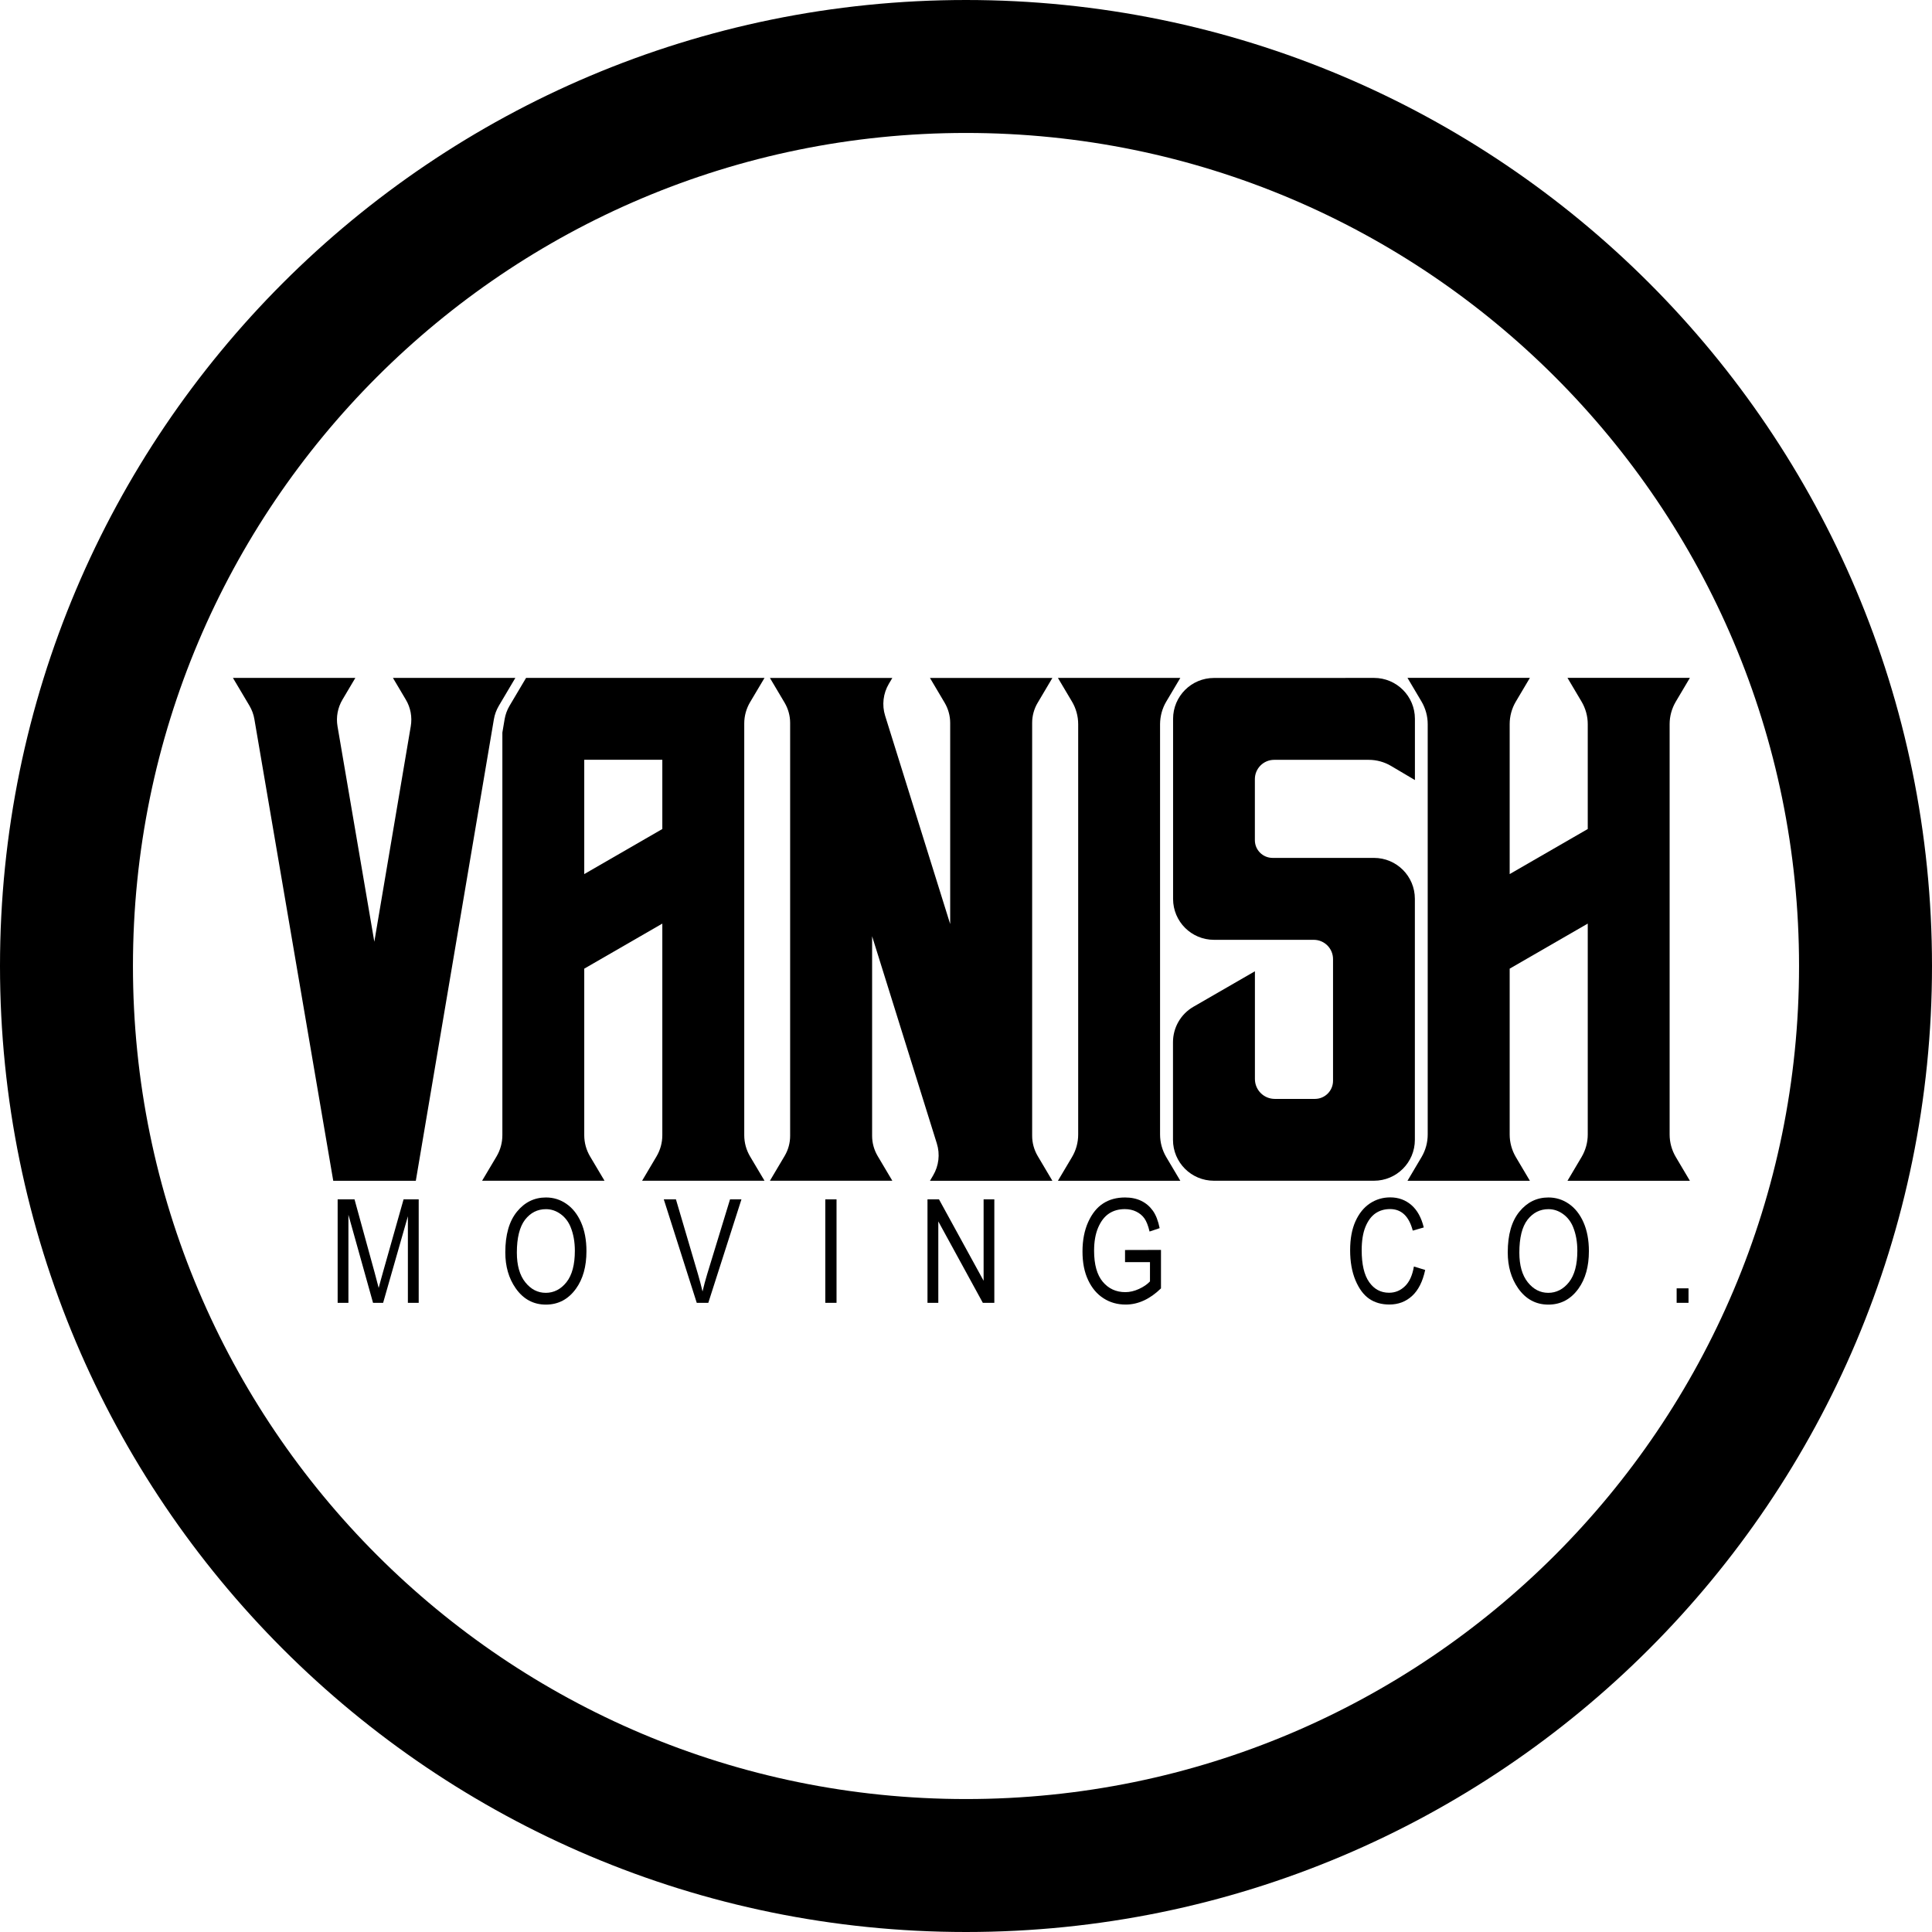
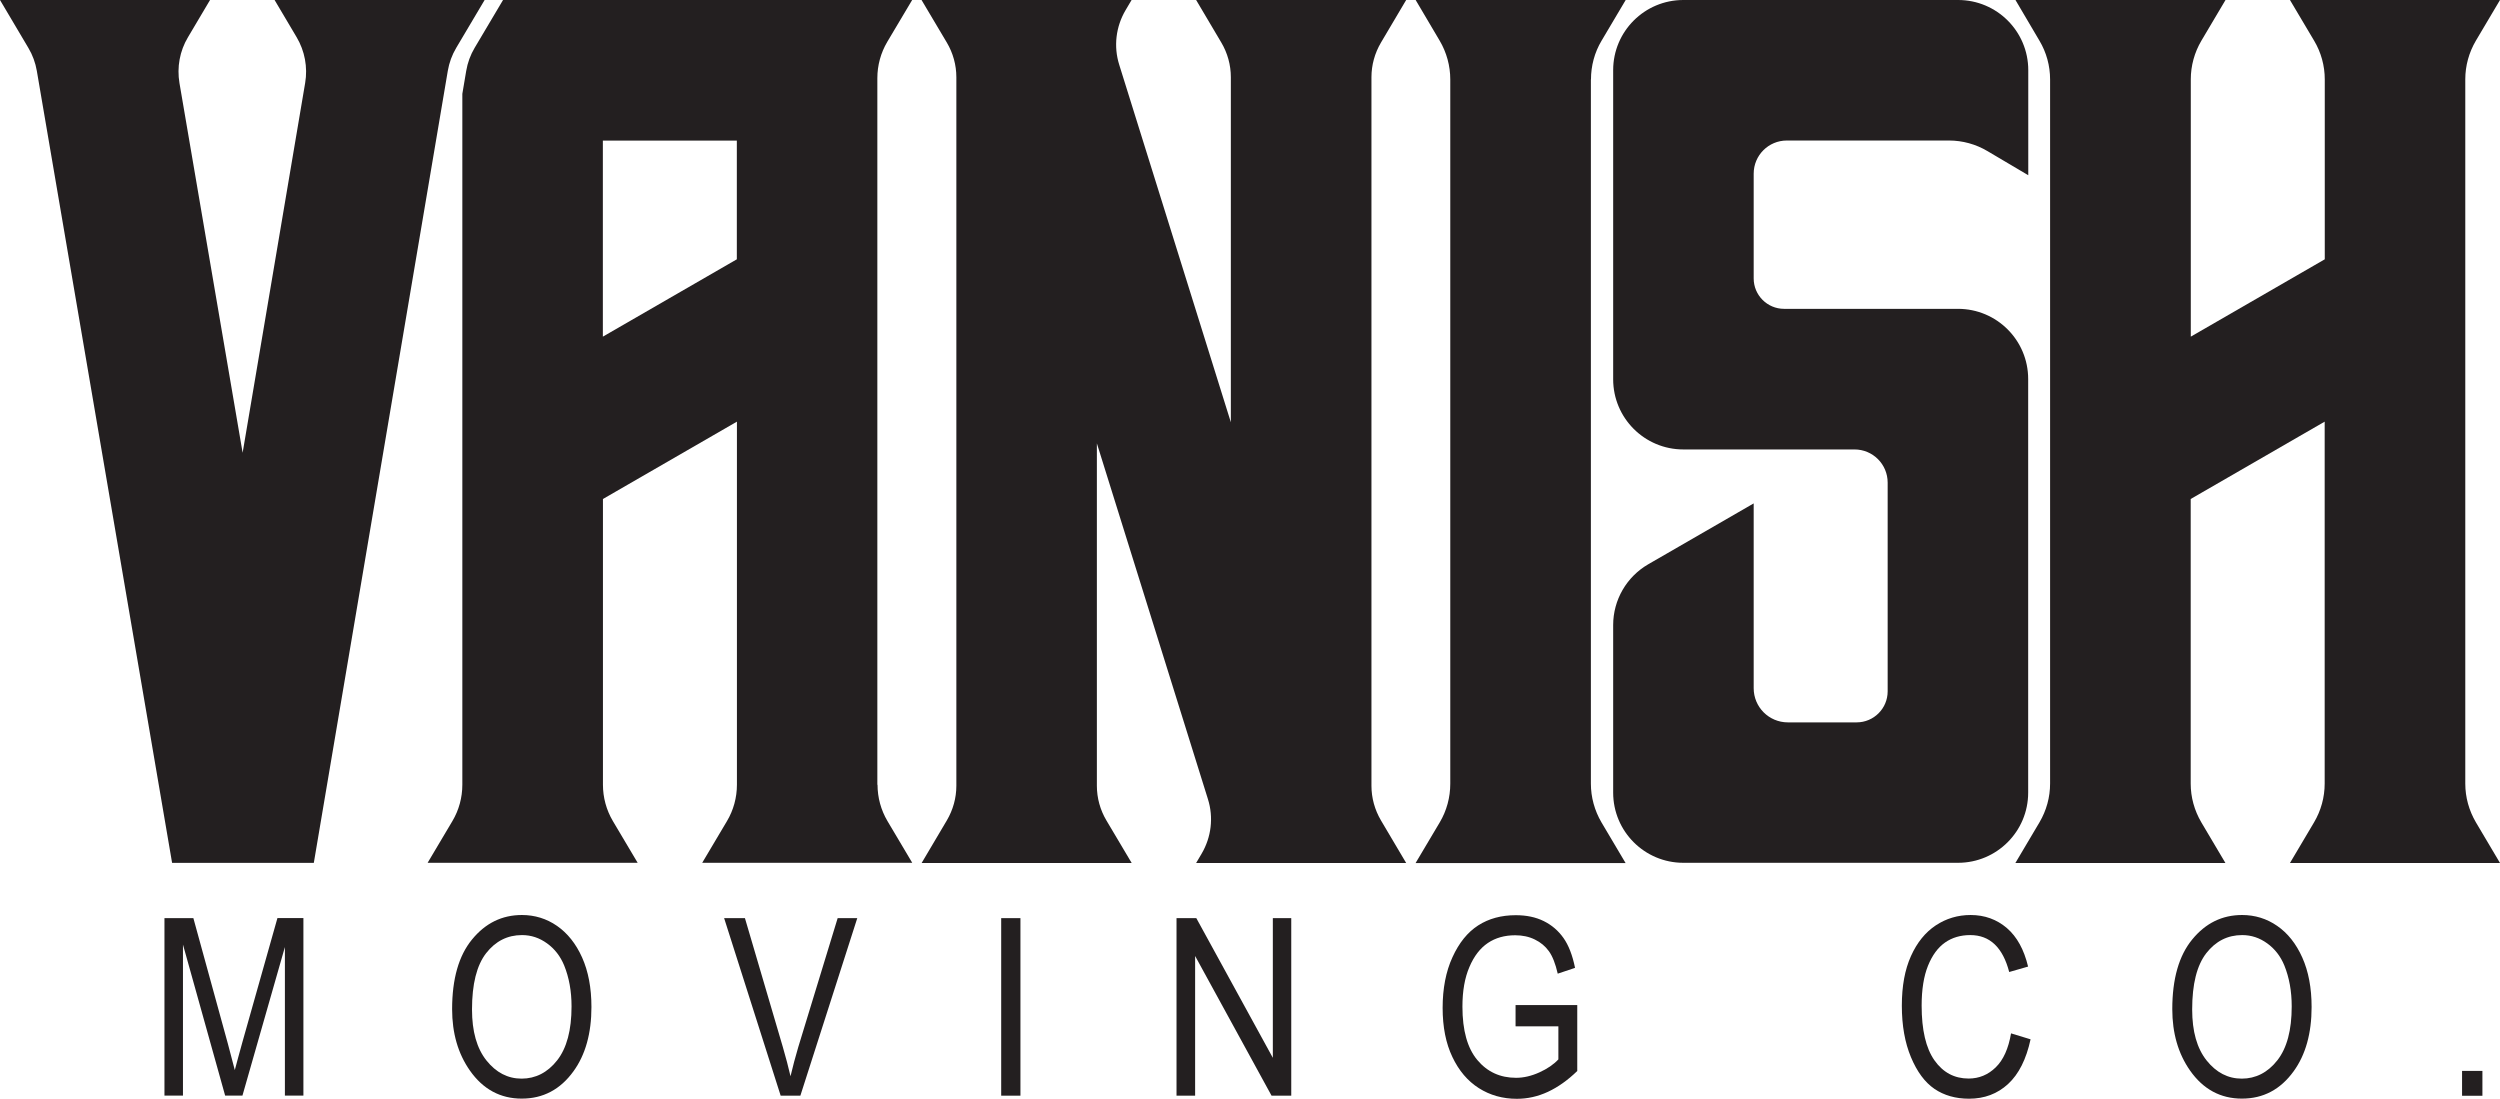
- <svg xmlns="http://www.w3.org/2000/svg" id="Layer_1" viewBox="0 0 421.42 421.42">
-   <path d="M162.34,247.62v-89.82c0-1.63.44-3.22,1.27-4.63l3.15-5.3h-52.01l-3.6,6.07c-.54.91-.9,1.9-1.08,2.94l-.49,2.91v87.83c0,1.63-.44,3.23-1.27,4.63l-3.15,5.3h26.7l-3.15-5.3c-.83-1.4-1.27-3-1.27-4.63v-36.33l17.03-9.83v46.16c0,1.63-.44,3.23-1.27,4.63l-3.14,5.3h26.7l-3.15-5.3c-.83-1.4-1.27-3-1.27-4.63ZM144.47,180.83l-17.03,9.83v-24.93h17.03v15.1Z" />
-   <path d="M225.14,157.67v90.08c0,1.54.42,3.06,1.2,4.39l3.21,5.42h-26.7l.69-1.17c1.24-2.1,1.54-4.63.81-6.96l-14.12-45.21v43.53c0,1.55.42,3.06,1.2,4.39l3.21,5.41h-26.7l3.21-5.41c.79-1.33,1.2-2.85,1.2-4.39v-90.07c0-1.55-.42-3.06-1.2-4.39l-3.21-5.41h26.7l-.76,1.28c-1.24,2.1-1.54,4.63-.81,6.96l14.19,45.44v-43.87c0-1.55-.42-3.06-1.2-4.39l-3.21-5.42h26.7l-3.21,5.42c-.78,1.31-1.2,2.83-1.2,4.37h0Z" />
-   <path d="M253.04,157.96v89.5c0,1.73.47,3.43,1.35,4.93l3.07,5.17h-26.7l3.07-5.17c.89-1.49,1.35-3.19,1.35-4.92v-89.51c0-1.73-.47-3.44-1.35-4.92l-3.07-5.17h26.7l-3.07,5.17c-.88,1.49-1.34,3.19-1.35,4.92h0Z" />
-   <path d="M293.47,147.87h6.24c4.93,0,8.92,3.99,8.92,8.92v13.36l-5.19-3.07c-1.48-.88-3.17-1.34-4.89-1.34h-20.62c-2.32,0-4.21,1.88-4.21,4.21v13.32c0,2.13,1.73,3.86,3.87,3.86h22.11c4.93,0,8.92,3.99,8.92,8.92v52.58c0,4.93-3.99,8.92-8.92,8.92h-34.92c-4.93,0-8.92-3.99-8.92-8.92v-21.3c0-3.19,1.7-6.14,4.46-7.73l13.41-7.74v23.5c0,2.4,1.94,4.34,4.34,4.34h8.75c2.18,0,3.95-1.77,3.95-3.95v-26.54c0-2.33-1.88-4.21-4.21-4.21h-21.76c-4.93,0-8.92-3.99-8.92-8.92v-39.28c0-4.93,3.99-8.92,8.92-8.92h28.67Z" />
-   <path d="M364.19,247.47c0,1.73.47,3.42,1.35,4.91l3.07,5.18h-26.7l3.07-5.18c.88-1.49,1.35-3.18,1.35-4.91v-46.01l-17.03,9.83v36.18c0,1.73.47,3.42,1.34,4.91l3.07,5.18h-26.7l3.07-5.18c.88-1.49,1.34-3.18,1.34-4.91v-89.52c0-1.73-.47-3.42-1.34-4.91l-3.07-5.18h26.7l-3.07,5.18c-.88,1.49-1.34,3.18-1.34,4.91v32.71l17.03-9.83v-22.88c0-1.73-.47-3.42-1.35-4.91l-3.07-5.18h26.7l-3.07,5.18c-.88,1.49-1.35,3.18-1.35,4.91v89.52Z" />
-   <path d="M112.41,147.87l-3.6,6.08c-.54.91-.9,1.9-1.08,2.94l-17.03,100.67h-18.01l-17.2-100.68c-.17-1.03-.54-2.03-1.07-2.93l-3.61-6.08h26.7l-2.81,4.74c-1.04,1.75-1.42,3.81-1.08,5.81l8.03,47,7.95-47.01c.34-2-.04-4.06-1.08-5.8l-2.81-4.74h26.7Z" />
-   <path d="M73.65,284.18v-22.57h3.68l4.39,15.98.88,3.34c.22-.83.54-2.04.99-3.62l4.44-15.7h3.3v22.57h-2.36v-18.88l-5.4,18.88h-2.2l-5.37-19.2v19.2h-2.35Z" />
-   <path d="M110.22,273.18c0-3.85.85-6.81,2.54-8.88,1.69-2.07,3.8-3.1,6.33-3.1,1.63,0,3.12.46,4.46,1.39,1.34.92,2.41,2.27,3.19,4.03s1.18,3.86,1.18,6.29c0,3.35-.76,6.07-2.28,8.18-1.67,2.32-3.86,3.48-6.57,3.48s-4.93-1.19-6.59-3.57c-1.51-2.17-2.26-4.77-2.26-7.82ZM112.74,273.22c0,2.78.61,4.94,1.84,6.48s2.72,2.3,4.47,2.3,3.3-.78,4.52-2.33,1.82-3.83,1.82-6.84c0-1.94-.31-3.68-.94-5.21-.48-1.17-1.21-2.11-2.18-2.81-.97-.7-2.03-1.06-3.18-1.06-1.85,0-3.37.77-4.57,2.31-1.18,1.55-1.78,3.94-1.78,7.16Z" />
-   <path d="M151.98,284.18l-7.19-22.57h2.65l4.83,16.4c.37,1.27.69,2.5.97,3.7.29-1.24.62-2.47.99-3.7l5.01-16.4h2.49l-7.23,22.57h-2.52Z" />
-   <path d="M180.02,284.18v-22.57h2.45v22.57h-2.45Z" />
-   <path d="M202.31,284.18v-22.57h2.51l9.73,17.76v-17.76h2.34v22.57h-2.51l-9.71-17.76v17.76h-2.36Z" />
-   <path d="M245.4,275.32v-2.66l7.84-.02v8.39c-1.2,1.17-2.44,2.05-3.73,2.64-1.28.59-2.6.89-3.96.89-1.81,0-3.42-.45-4.83-1.36-1.42-.9-2.54-2.22-3.36-3.96-.83-1.74-1.24-3.82-1.24-6.26s.42-4.61,1.25-6.44c.83-1.83,1.92-3.18,3.26-4.04,1.34-.87,2.94-1.3,4.77-1.3,1.35,0,2.54.25,3.56.75s1.85,1.22,2.51,2.14,1.15,2.19,1.48,3.8l-2.2.74c-.3-1.27-.67-2.22-1.12-2.86-.45-.63-1.05-1.13-1.79-1.49s-1.57-.54-2.49-.54c-1.34,0-2.5.33-3.47.98-.97.65-1.75,1.67-2.34,3.04-.59,1.38-.89,3.06-.89,5.04,0,3.02.63,5.28,1.89,6.79,1.26,1.5,2.9,2.26,4.93,2.26.96,0,1.95-.23,2.96-.69,1.01-.46,1.81-1.01,2.41-1.65v-4.2h-5.44Z" />
-   <path d="M308.41,276.26l2.46.75c-.54,2.53-1.5,4.43-2.86,5.67-1.36,1.25-3.01,1.87-4.96,1.87-1.71,0-3.18-.42-4.4-1.26s-2.21-2.18-2.99-4.03c-.77-1.85-1.16-4.03-1.16-6.55s.39-4.59,1.16-6.31c.78-1.72,1.83-3.02,3.15-3.9,1.33-.88,2.8-1.32,4.44-1.32,1.79,0,3.32.56,4.61,1.67,1.28,1.11,2.18,2.74,2.7,4.89l-2.4.69c-.82-3.13-2.47-4.7-4.95-4.7-1.23,0-2.3.32-3.21.95-.9.63-1.63,1.62-2.17,2.95-.54,1.34-.81,3.03-.81,5.07,0,3.09.54,5.41,1.63,6.96s2.53,2.32,4.34,2.32c1.33,0,2.49-.47,3.46-1.42.98-.93,1.63-2.37,1.96-4.3Z" />
-   <path d="M328.88,273.18c0-3.85.85-6.81,2.54-8.88s3.8-3.1,6.33-3.1c1.63,0,3.12.46,4.46,1.39,1.34.92,2.41,2.27,3.19,4.03s1.18,3.86,1.18,6.29c0,3.35-.76,6.07-2.28,8.18-1.67,2.32-3.86,3.48-6.57,3.48s-4.93-1.19-6.59-3.57c-1.51-2.17-2.26-4.77-2.26-7.82ZM331.41,273.22c0,2.78.61,4.94,1.84,6.48s2.72,2.3,4.47,2.3,3.3-.78,4.52-2.33,1.82-3.83,1.82-6.84c0-1.94-.31-3.68-.94-5.21-.48-1.17-1.21-2.11-2.18-2.81s-2.03-1.06-3.18-1.06c-1.85,0-3.37.77-4.57,2.31-1.19,1.55-1.78,3.94-1.78,7.16Z" />
-   <path d="M365.72,284.18v-3.16h2.59v3.16h-2.59Z" />
-   <circle cx="210.71" cy="210.71" r="196.21" fill="none" stroke="#000" stroke-miterlimit="10" stroke-width="29" />
+ <svg xmlns="http://www.w3.org/2000/svg" id="Layer_1" viewBox="0 0 271.5 119.32">
+   <defs>
+     <style>
+       .cls-1 {
+         fill: #231f20;
+       }
+     </style>
+   </defs>
+   <path class="cls-1" d="M95.28,85.23V8.49c0-1.39.37-2.75,1.08-3.95L99.06,0h-44.43l-3.08,5.19c-.46.77-.77,1.62-.92,2.51l-.42,2.49v75.03c0,1.39-.37,2.76-1.08,3.95l-2.69,4.53h22.81l-2.69-4.53c-.71-1.2-1.08-2.56-1.08-3.95v-31.03l14.55-8.4v39.43c0,1.39-.37,2.76-1.08,3.95l-2.69,4.53h22.81l-2.69-4.53c-.71-1.2-1.08-2.56-1.08-3.95M80.02,28.16l-14.55,8.4V15.27h14.55v12.9Z" />
+   <path class="cls-1" d="M148.94,8.38v76.96c0,1.32.36,2.61,1.03,3.75l2.74,4.63h-22.81l.59-1c1.06-1.79,1.32-3.95.69-5.94l-12.06-38.63v37.19c0,1.32.36,2.62,1.03,3.75l2.75,4.63h-22.81l2.74-4.63c.67-1.14,1.03-2.43,1.03-3.75V8.38c0-1.32-.36-2.62-1.03-3.75L100.08,0h22.81l-.65,1.1c-1.06,1.79-1.32,3.95-.69,5.94l12.12,38.82V8.38c0-1.32-.36-2.62-1.03-3.75L129.9,0h22.81l-2.74,4.63c-.67,1.14-1.03,2.43-1.03,3.75h0Z" />
+   <path class="cls-1" d="M172.77,8.63v76.47c0,1.48.4,2.93,1.15,4.21l2.62,4.42h-22.81l2.62-4.41c.76-1.27,1.15-2.73,1.15-4.21V8.63c0-1.48-.4-2.94-1.15-4.21L153.74,0h22.81l-2.62,4.42c-.76,1.27-1.15,2.73-1.15,4.21h0Z" />
+   <path class="cls-1" d="M207.32,0h5.33c4.21,0,7.62,3.41,7.62,7.62v11.41l-4.43-2.62c-1.26-.75-2.71-1.15-4.18-1.15h-17.61c-1.99,0-3.6,1.61-3.6,3.6v11.38c0,1.82,1.48,3.3,3.3,3.3h18.89c4.21,0,7.62,3.41,7.62,7.62v44.92c0,4.21-3.41,7.62-7.62,7.62h-29.83c-4.21,0-7.62-3.41-7.62-7.62v-18.2c0-2.73,1.46-5.24,3.81-6.6l11.45-6.61v20.07c0,2.05,1.66,3.71,3.71,3.71h7.47c1.86,0,3.37-1.51,3.37-3.37v-22.67c0-1.99-1.61-3.6-3.6-3.6h-18.59c-4.21,0-7.62-3.41-7.62-7.62V7.62c0-4.21,3.41-7.62,7.62-7.62h24.49Z" />
+   <path class="cls-1" d="M267.73,85.1c0,1.48.4,2.92,1.15,4.2l2.62,4.42h-22.81l2.62-4.42c.75-1.27,1.15-2.72,1.15-4.2v-39.31l-14.55,8.4v30.91c0,1.48.4,2.92,1.15,4.2l2.62,4.42h-22.81l2.62-4.42c.75-1.27,1.15-2.72,1.15-4.2V8.62c0-1.48-.4-2.93-1.15-4.19L218.88,0h22.81l-2.62,4.42c-.75,1.27-1.15,2.72-1.15,4.19v27.95l14.55-8.4V8.62c0-1.48-.4-2.93-1.15-4.19L248.69,0h22.81l-2.62,4.42c-.75,1.27-1.15,2.72-1.15,4.19v76.48Z" />
+   <path class="cls-1" d="M52.63,0l-3.08,5.19c-.46.77-.77,1.62-.92,2.51l-14.55,86.01h-15.39L4,7.7c-.15-.88-.46-1.73-.92-2.5L0,0h22.81l-2.4,4.05c-.89,1.49-1.21,3.25-.92,4.97l6.86,40.15,6.79-40.16c.29-1.71-.04-3.47-.92-4.96L29.82,0h22.81Z" />
+   <path class="cls-1" d="M17.86,118.99v-19.28h3.14l3.75,13.65.75,2.85c.18-.71.47-1.74.84-3.09l3.79-13.42h2.82v19.28h-2.01v-16.13l-4.61,16.13h-1.88l-4.58-16.4v16.4h-2.01Z" />
+   <path class="cls-1" d="M49.1,109.6c0-3.29.72-5.82,2.17-7.58,1.45-1.77,3.25-2.65,5.41-2.65,1.39,0,2.67.39,3.81,1.18s2.06,1.94,2.73,3.44c.67,1.5,1.01,3.29,1.01,5.37,0,2.86-.65,5.19-1.95,6.98-1.43,1.98-3.3,2.97-5.62,2.97s-4.21-1.02-5.63-3.05c-1.29-1.84-1.93-4.06-1.93-6.67M51.26,109.63c0,2.38.52,4.22,1.57,5.54,1.05,1.31,2.32,1.97,3.82,1.97s2.82-.66,3.86-1.99c1.04-1.33,1.56-3.27,1.56-5.85,0-1.66-.27-3.14-.8-4.45-.41-1-1.03-1.8-1.86-2.4-.83-.6-1.73-.9-2.72-.9-1.58,0-2.88.66-3.9,1.97-1.02,1.32-1.53,3.35-1.53,6.11" />
+   <path class="cls-1" d="M84.78,118.99l-6.14-19.28h2.26l4.12,14.01c.32,1.09.59,2.14.83,3.16.25-1.06.53-2.11.84-3.16l4.28-14.01h2.13l-6.18,19.28h-2.15Z" />
+   <rect class="cls-1" x="108.73" y="99.71" width="2.09" height="19.28" />
+   <polygon class="cls-1" points="127.77 118.99 127.77 99.71 129.92 99.71 138.23 114.88 138.23 99.71 140.23 99.71 140.23 118.99 138.09 118.99 129.79 103.82 129.79 118.99 127.77 118.99" />
+   <path class="cls-1" d="M164.59,111.43v-2.28h6.7s0,7.16,0,7.16c-1.03,1-2.09,1.75-3.18,2.26-1.1.51-2.22.76-3.38.76-1.54,0-2.92-.39-4.13-1.16-1.21-.77-2.17-1.9-2.87-3.38-.71-1.48-1.06-3.26-1.06-5.34s.35-3.94,1.07-5.5c.71-1.56,1.64-2.71,2.79-3.45,1.15-.74,2.51-1.11,4.08-1.11,1.16,0,2.17.21,3.04.64.87.43,1.58,1.04,2.14,1.83.56.79.98,1.87,1.26,3.25l-1.88.63c-.25-1.09-.57-1.9-.96-2.44s-.89-.96-1.53-1.27c-.63-.31-1.34-.46-2.13-.46-1.15,0-2.14.28-2.97.84-.83.56-1.5,1.42-2,2.6-.51,1.18-.76,2.61-.76,4.31,0,2.58.54,4.51,1.62,5.8,1.08,1.29,2.48,1.93,4.21,1.93.82,0,1.67-.2,2.53-.59.86-.39,1.55-.86,2.06-1.41v-3.59h-4.64Z" />
+   <path class="cls-1" d="M218.42,112.23l2.1.64c-.47,2.17-1.28,3.78-2.44,4.85-1.16,1.07-2.58,1.6-4.24,1.6-1.46,0-2.72-.36-3.76-1.07-1.04-.71-1.89-1.86-2.55-3.44-.66-1.58-.99-3.44-.99-5.59s.33-3.92.99-5.39c.66-1.47,1.56-2.58,2.69-3.33,1.13-.75,2.4-1.13,3.79-1.13,1.53,0,2.84.48,3.94,1.42,1.1.95,1.86,2.34,2.3,4.18l-2.05.59c-.7-2.68-2.11-4.01-4.23-4.01-1.05,0-1.97.27-2.74.81-.77.54-1.39,1.38-1.85,2.52-.46,1.14-.69,2.59-.69,4.33,0,2.64.46,4.62,1.39,5.94.93,1.32,2.17,1.98,3.71,1.98,1.14,0,2.12-.41,2.95-1.22.83-.81,1.38-2.04,1.66-3.69" />
+   <path class="cls-1" d="M235.91,109.6c0-3.29.72-5.82,2.17-7.58,1.45-1.77,3.25-2.65,5.41-2.65,1.39,0,2.67.39,3.81,1.18,1.15.79,2.06,1.94,2.73,3.44.67,1.5,1.01,3.29,1.01,5.37,0,2.86-.65,5.19-1.95,6.98-1.43,1.98-3.3,2.97-5.62,2.97s-4.21-1.02-5.63-3.05c-1.29-1.84-1.93-4.06-1.93-6.67M238.07,109.63c0,2.38.52,4.22,1.57,5.54,1.05,1.31,2.32,1.97,3.82,1.97s2.82-.66,3.86-1.99c1.04-1.33,1.56-3.27,1.56-5.85,0-1.66-.27-3.14-.8-4.45-.41-1-1.03-1.8-1.86-2.4-.83-.6-1.73-.9-2.72-.9-1.58,0-2.88.66-3.9,1.97-1.02,1.32-1.53,3.35-1.53,6.11" />
+   <rect class="cls-1" x="267.38" y="116.3" width="2.21" height="2.7" />
</svg>
